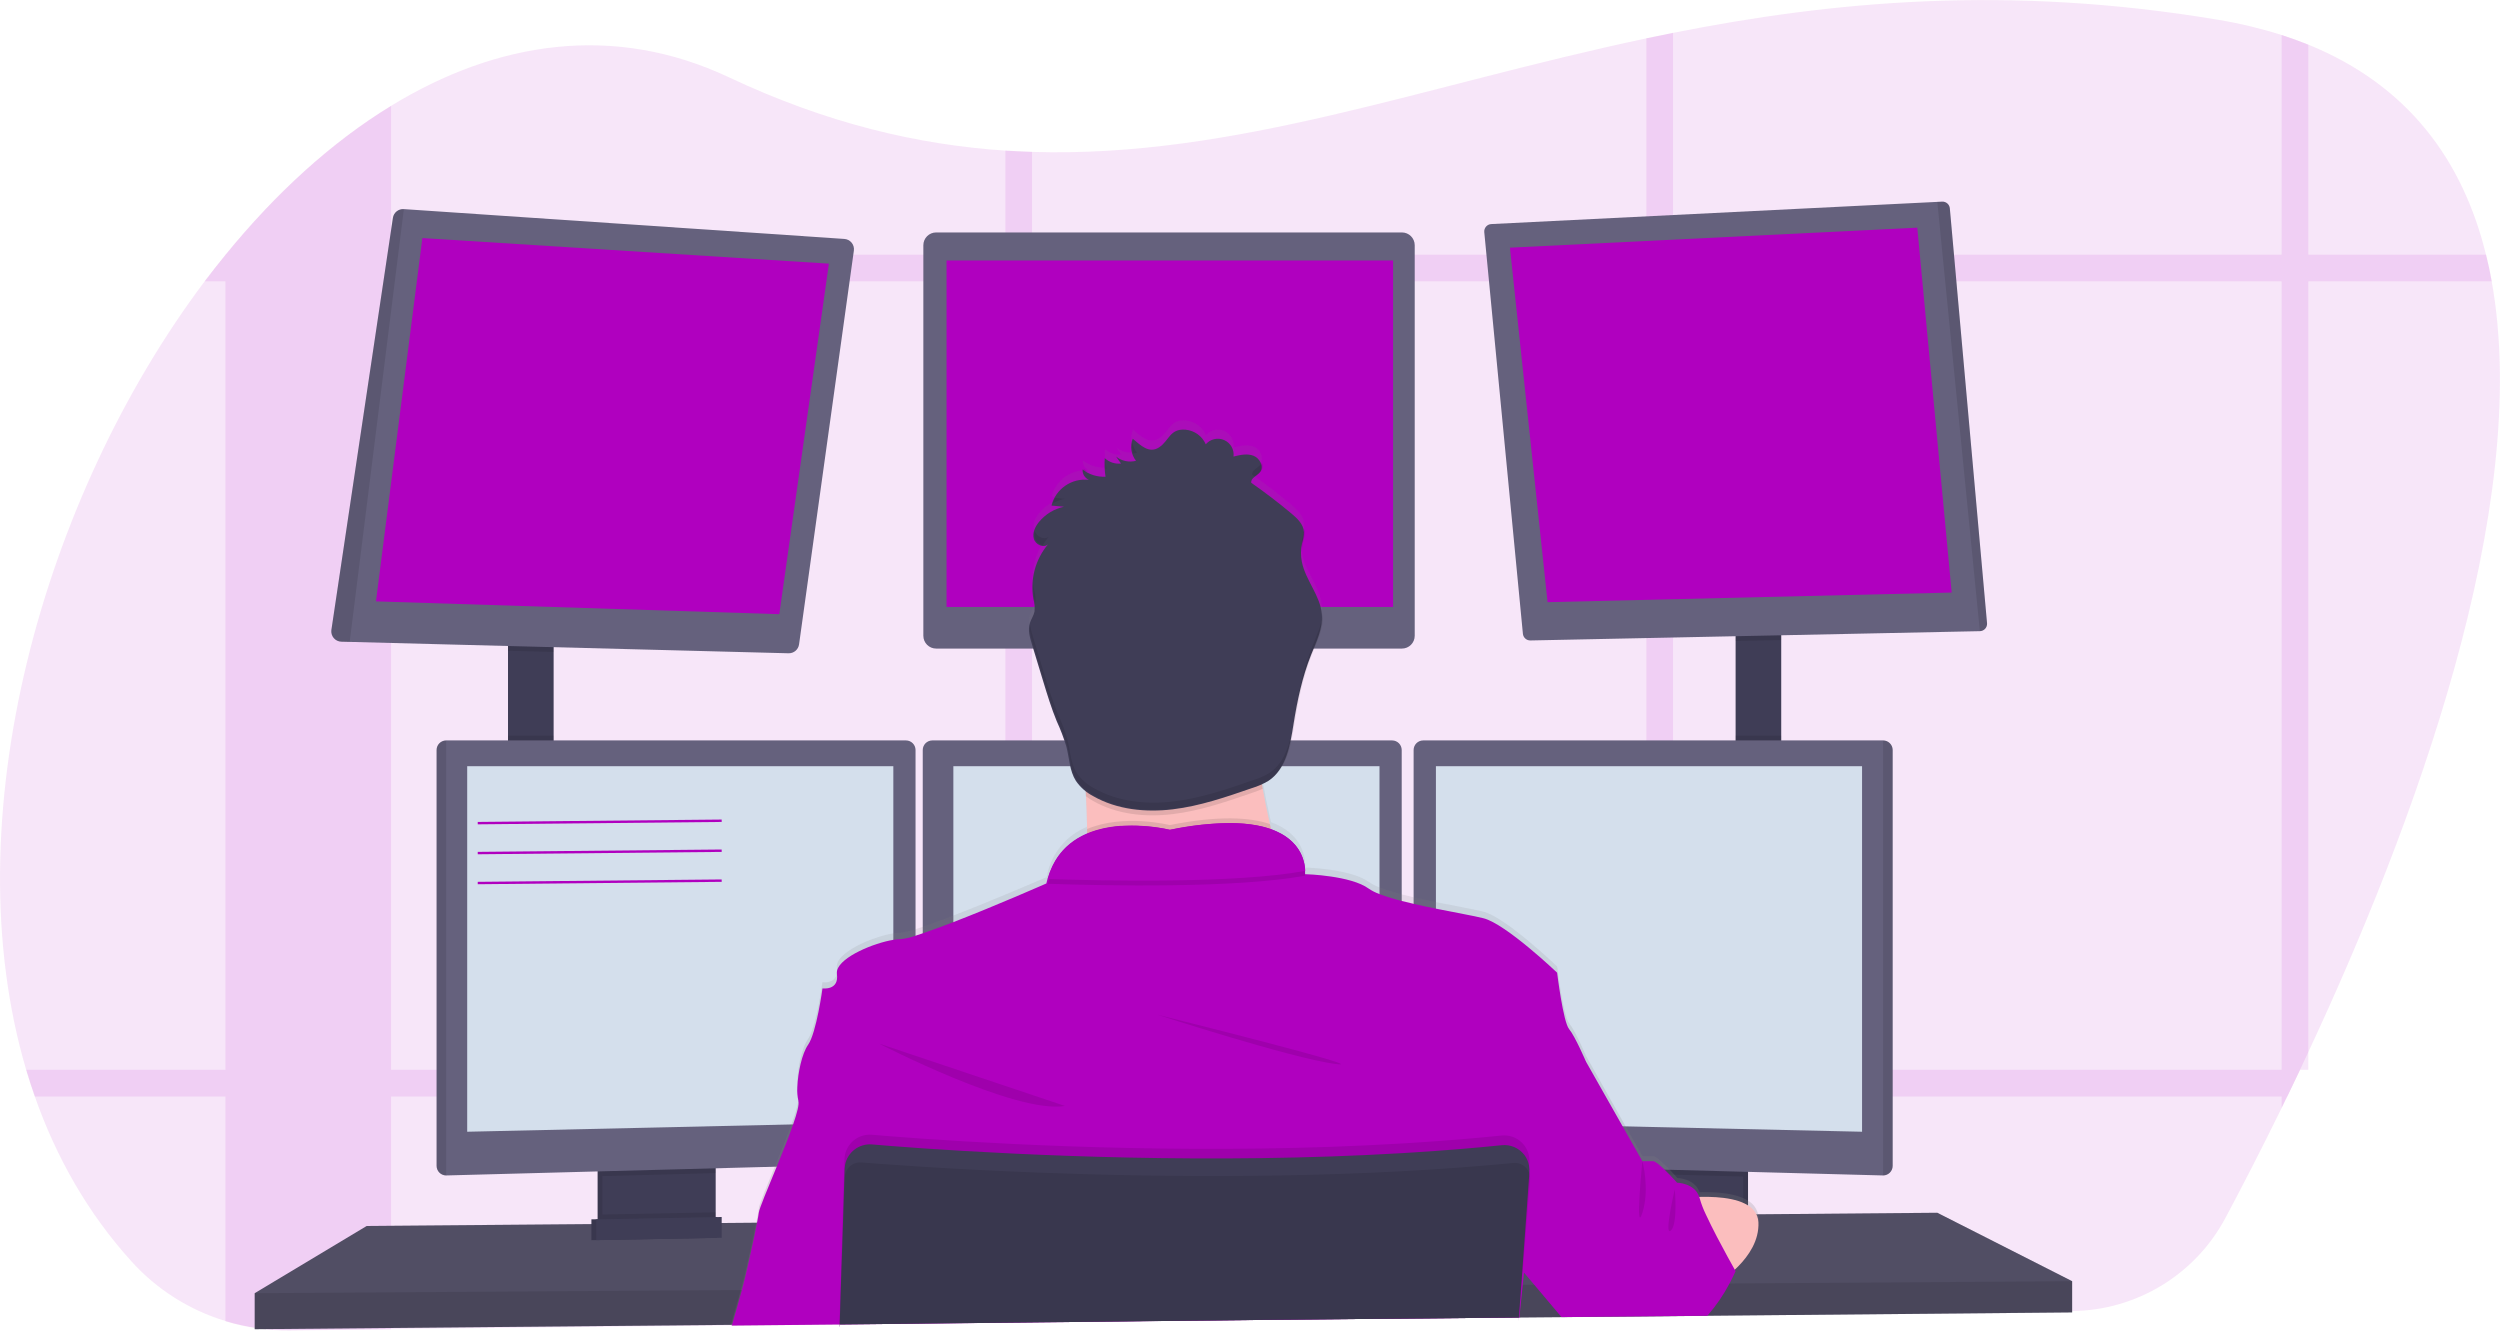
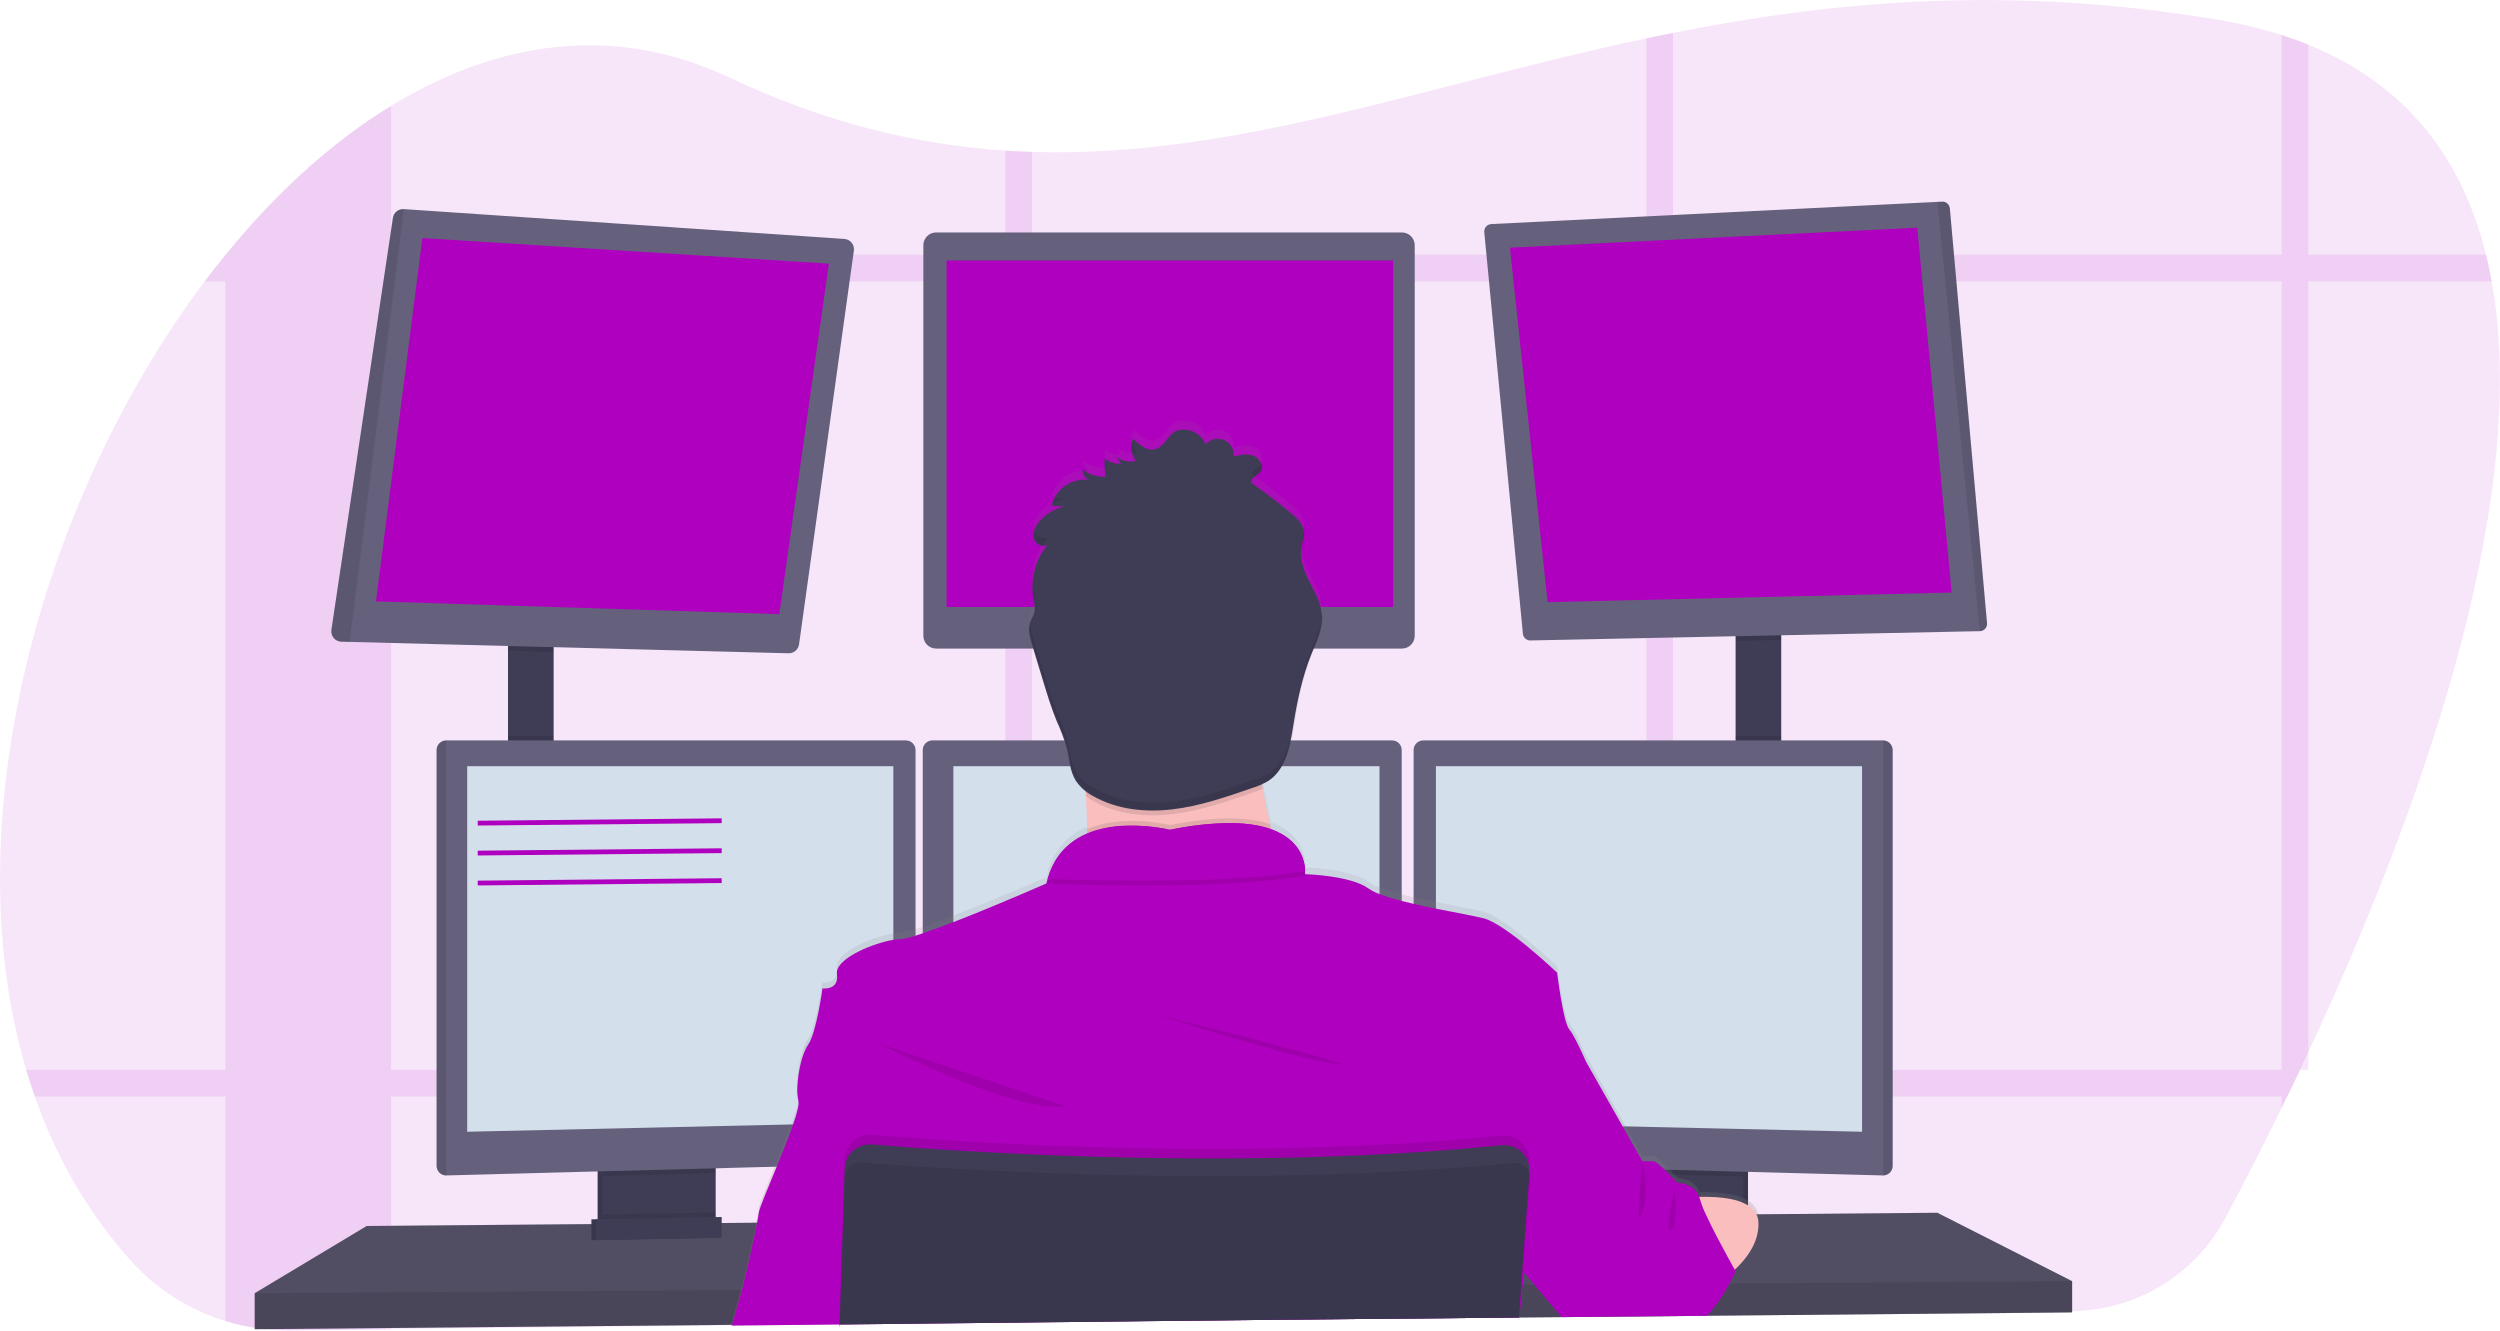
<svg xmlns="http://www.w3.org/2000/svg" id="59725d3d-bdd8-4af0-9b66-49b8d09410bc" data-name="Layer 1" width="1041.32" height="554.17" viewBox="0 0 1041.32 554.17">
  <defs>
    <linearGradient id="dff037aa-d578-4bab-81e7-399360663117" x1="597.75" y1="725.44" x2="597.75" y2="347.69" gradientUnits="userSpaceOnUse">
      <stop offset="0" stop-color="gray" stop-opacity="0.25" />
      <stop offset="0.54" stop-color="gray" stop-opacity="0.12" />
      <stop offset="1" stop-color="gray" stop-opacity="0.1" />
    </linearGradient>
  </defs>
  <path d="M1040.82,611.12q-1.74,3.75-3.47,7.4-2.7,5.67-5.33,11.12c-.78,1.61-1.56,3.19-2.32,4.77-8.6,17.57-16.63,33.11-23.45,45.89A73.21,73.21,0,0,1,942.44,719l-151.65,1.65h-1.6l-13,.14-11.12.12-34.1.37-1.38,0-17.36.19h-.53l-107,1.16-95.51,1-11.11.12-69,.75H429l-44.75.48h-.48l-141.5,1.53-42.33.46a88.07,88.07,0,0,1-26.67-3.82,86.39,86.39,0,0,1-39.09-24.75C116,678.37,102.75,655,93.85,629.64q-1.93-5.49-3.6-11.12C59.44,514.37,97,380,164.6,290.08q4.25-5.64,8.64-11l.07-.08c20.79-25.52,44.1-46.84,68.93-62,44-26.91,92.75-34.49,140.7-11.9,40.57,19.12,78.45,28.11,115.17,30.55,3.71.24,7.42.42,11.11.53,84.23,2.65,163.17-27.7,255.87-47.29,3.69-.78,7.39-1.55,11.12-2.28,66.13-13.16,139.49-20.1,226.73-5.51a189.09,189.09,0,0,1,26.76,6.4q5.77,1.86,11.12,4c41.64,16.94,64.35,48.24,74,87.46q1.37,5.46,2.37,11.11C1134.3,384.41,1084.19,518.23,1040.82,611.12Z" transform="translate(-79.34 -172.91)" fill="#b000bf" opacity="0.1" />
  <g opacity="0.1">
    <path d="M242.24,217V726.62l-42.33.46a88.07,88.07,0,0,1-26.67-3.82V279h.07C194.1,253.45,217.41,232.13,242.24,217Z" transform="translate(-79.34 -172.91)" fill="#b000bf" />
    <path d="M1117.24,290.08H164.6q4.25-5.64,8.64-11V279h941.63Q1116.24,284.43,1117.24,290.08Z" transform="translate(-79.34 -172.91)" fill="#b000bf" />
    <path d="M1040.82,191.51v427h-3.47q-2.7,5.67-5.33,11.12c-.78,1.61-1.56,3.19-2.32,4.77V187.47Q1035.47,189.33,1040.82,191.51Z" transform="translate(-79.34 -172.91)" fill="#b000bf" />
    <path d="M776.21,186.58V720.83l-11.12.12V188.86C768.78,188.08,772.48,187.31,776.21,186.58Z" transform="translate(-79.34 -172.91)" fill="#b000bf" />
    <path d="M509.22,236.15V723.73l-11.11.12V235.62C501.82,235.86,505.53,236,509.22,236.15Z" transform="translate(-79.34 -172.91)" fill="#b000bf" />
    <path d="M1037.35,618.52q-2.7,5.67-5.33,11.12H93.85q-1.93-5.49-3.6-11.12Z" transform="translate(-79.34 -172.91)" fill="#b000bf" />
  </g>
  <rect x="211.6" y="265.83" width="19" height="57.66" fill="#3f3d56" />
  <rect x="722.93" y="262.83" width="19" height="61" fill="#3f3d56" />
  <polygon points="863.1 533.65 863.1 546.65 711.18 548.05 709.56 548.08 651.82 548.61 650.44 548.63 632.89 548.78 632.37 548.78 525.39 549.77 349.78 551.4 349.63 551.4 304.98 551.82 304.5 551.83 106.1 553.65 106.1 538.65 152.75 510.65 246.35 509.87 248.35 509.86 249.01 509.85 251.01 509.82 295.95 509.45 297.96 509.44 298.6 509.43 300.6 509.42 315.01 509.3 315.39 509.29 350.94 508.99 351.23 508.99 628.63 506.65 635.42 506.6 636.1 506.6 641.28 506.55 678.93 506.24 680.93 506.21 682.78 506.19 683.74 506.19 695.45 506.1 697.77 506.07 700.88 506.05 710.63 505.96 726.1 505.83 728.1 505.81 731.58 505.79 732.23 505.79 806.94 505.15 863.1 533.65" fill="#65617d" />
  <polygon points="863.1 533.65 863.1 546.65 711.18 548.05 709.56 548.08 651.82 548.61 650.44 548.63 632.89 548.78 632.37 548.78 525.39 549.77 349.78 551.4 349.63 551.4 304.98 551.82 304.5 551.83 106.1 553.65 106.1 538.65 152.75 510.65 246.35 509.87 248.35 509.86 249.01 509.85 251.01 509.82 295.95 509.45 297.96 509.44 298.6 509.43 300.6 509.42 315.01 509.3 315.39 509.29 350.94 508.99 351.23 508.99 628.63 506.65 635.42 506.6 636.1 506.6 641.28 506.55 678.93 506.24 680.93 506.21 682.78 506.19 683.74 506.19 695.45 506.1 697.77 506.07 700.88 506.05 710.63 505.96 726.1 505.83 728.1 505.81 731.58 505.79 732.23 505.79 806.94 505.15 863.1 533.65" opacity="0.2" />
  <path d="M375.44,656.57v24.49a6.13,6.13,0,0,1-3.5,5.54,6,6,0,0,1-2.5.6l-34.9.74a6,6,0,0,1-2.7-.57,6.12,6.12,0,0,1-3.57-5.57V656.57Z" transform="translate(-79.34 -172.91)" fill="#3f3d56" />
  <path d="M375.44,656.57v24.49a6.13,6.13,0,0,1-3.5,5.54,6,6,0,0,1-2.5.6l-34.9.74a6,6,0,0,1-2.7-.57,6.12,6.12,0,0,1-3.57-5.57V656.57Z" transform="translate(-79.34 -172.91)" opacity="0.1" />
  <path d="M377.44,656.57v24.49a6.13,6.13,0,0,1-3.5,5.54,6,6,0,0,1-2.5.6l-34.9.74a6,6,0,0,1-2.7-.57,6.12,6.12,0,0,1-3.57-5.57V656.57Z" transform="translate(-79.34 -172.91)" fill="#3f3d56" />
  <rect x="680.93" y="483.66" width="47.17" height="31.5" fill="#3f3d56" />
  <rect x="680.93" y="483.66" width="47.17" height="31.5" opacity="0.1" />
  <rect x="678.93" y="483.66" width="47.17" height="31.5" fill="#3f3d56" />
  <polygon points="230.6 265.82 230.6 271.55 211.6 271.06 211.6 265.82 230.6 265.82" opacity="0.1" />
  <path d="M435,277.31l-22.83,164a4.3,4.3,0,0,1-4.37,3.71L225,440.28l-3.47-.09a4.3,4.3,0,0,1-4.16-4.87L243,263.64a4.3,4.3,0,0,1,4.54-3.63L431,272.43A4.29,4.29,0,0,1,435,277.31Z" transform="translate(-79.34 -172.91)" fill="#65617d" />
  <polygon points="175.93 99.16 156.6 250.49 324.6 255.82 345.26 109.82 175.93 99.16" fill="#b000bf" />
  <rect x="384.6" y="96.82" width="204.67" height="173.33" rx="5.33" ry="5.33" fill="#65617d" />
  <rect x="394.26" y="108.49" width="186" height="144.33" fill="#b000bf" />
  <polygon points="741.93 262.82 741.93 266.61 722.93 267 722.93 262.82 741.93 262.82" opacity="0.1" />
  <path d="M907,432.53a3.08,3.08,0,0,1-3,3.28L716.8,439.68a3.08,3.08,0,0,1-3.13-2.79L697.58,269.61a3.08,3.08,0,0,1,2.92-3.37L886.28,257l2-.1a3.07,3.07,0,0,1,3.22,2.8Z" transform="translate(-79.34 -172.91)" fill="#65617d" />
  <polygon points="628.93 103.16 798.6 94.82 812.93 246.82 644.6 250.82 628.93 103.16" fill="#b000bf" />
  <path d="M907,432.53a3.08,3.08,0,0,1-3,3.28L886.28,257l2-.1a3.07,3.07,0,0,1,3.22,2.8Z" transform="translate(-79.34 -172.91)" opacity="0.1" />
  <path d="M247.57,260,225,440.28l-3.47-.09a4.3,4.3,0,0,1-4.16-4.87L243,263.64A4.3,4.3,0,0,1,247.57,260Z" transform="translate(-79.34 -172.91)" opacity="0.1" />
  <rect x="211.6" y="306.41" width="19" height="17.08" opacity="0.1" />
  <polygon points="298.1 483.65 298.1 488.62 250.93 489.88 250.93 483.65 298.1 483.65" opacity="0.1" />
  <path d="M460.69,485.27v168.2a4,4,0,0,1-3.85,3.95l-191.65,5.1h-.05a4,4,0,0,1-3.95-3.95V485.27a4,4,0,0,1,3.95-3.95h191.6A4,4,0,0,1,460.69,485.27Z" transform="translate(-79.34 -172.91)" fill="#65617d" />
  <path d="M265.19,481.32v181.2h-.05a4,4,0,0,1-3.95-3.95V485.27a4,4,0,0,1,3.95-3.95Z" transform="translate(-79.34 -172.91)" opacity="0.1" />
  <polygon points="194.6 319.15 372.1 319.15 372.1 467.4 194.6 471.4 194.6 319.15" fill="#d4dfec" />
  <rect x="722.93" y="306.41" width="19" height="17.42" opacity="0.1" />
  <polygon points="726.1 483.65 726.1 490.06 678.93 488.8 678.93 483.65 726.1 483.65" opacity="0.1" />
  <path d="M867.69,485.27v173.3a4,4,0,0,1-4,3.95h0L672,657.42a4,4,0,0,1-3.85-3.95V485.27a4,4,0,0,1,3.95-3.95h191.6A4,4,0,0,1,867.69,485.27Z" transform="translate(-79.34 -172.91)" fill="#65617d" />
  <path d="M867.69,485.27v173.3a4,4,0,0,1-4,3.95h0V481.32h0A4,4,0,0,1,867.69,485.27Z" transform="translate(-79.34 -172.91)" opacity="0.1" />
  <polygon points="775.6 319.15 598.1 319.15 598.1 467.4 775.6 471.4 775.6 319.15" fill="#d4dfec" />
  <path d="M663.19,485.27v168.2a4,4,0,0,1-3.85,3.95l-191.65,5.1h0a4,4,0,0,1-4-3.95V485.27a4,4,0,0,1,3.95-3.95h191.6A4,4,0,0,1,663.19,485.27Z" transform="translate(-79.34 -172.91)" fill="#65617d" />
  <polygon points="397.1 319.15 574.6 319.15 574.6 467.4 397.1 471.4 397.1 319.15" fill="#d4dfec" />
  <polygon points="863.1 533.65 863.1 546.65 711.18 548.05 709.56 548.08 651.82 548.61 650.44 548.63 632.89 548.78 632.37 548.78 525.39 549.77 349.78 551.4 349.63 551.4 304.98 551.82 304.5 551.83 106.1 553.65 106.1 538.65 308.61 537.32 309.09 537.32 350.08 537.04 350.27 537.04 633.35 535.17 633.64 535.17 633.81 535.16 634.28 535.16 639.07 535.13 640.53 535.13 715.02 534.63 719.42 534.61 720.4 534.6 863.1 533.65" opacity="0.1" />
  <circle cx="487.26" cy="272.16" r="51.33" fill="#fbbebe" />
  <path d="M383.74,725.09c0-.11.06-.23.1-.35,1-3.59,2.78-9.66,4.11-14.51.17-.6.33-1.19.48-1.75,1.47-5.47,4.33-18.28,5.92-26.27.56-2.81,1-5,1.09-6.1.2-1.69,3.21-8.92,6.62-17.23,2.39-5.84,5-12.22,6.91-17.6a61.38,61.38,0,0,0,2.93-9.85,5.1,5.1,0,0,0,0-2.13,14.69,14.69,0,0,1-.48-3.5v0c-.23-6.2,1.62-16,4.48-20.11,3.5-5,6-23.66,6-23.66s5.18.75,6-3.53a6.15,6.15,0,0,0,.1-1.4,7.41,7.41,0,0,0-.09-1.11c-.89-6.24,14.72-12.88,23.5-14.31a19.67,19.67,0,0,1,3-.28,27.24,27.24,0,0,0,6.25-1.44q1.4-.43,3-1c3.68-1.24,8.08-2.88,12.75-4.68,17.56-6.81,38.82-16,38.82-16,.15-.71.32-1.39.51-2.06a27.71,27.71,0,0,1,16.35-18.93h0c0-.66,0-1.33,0-2,0-3.45-.15-7-.3-10.54,0-.69-.06-1.38-.1-2.07,0-.2,0-.41,0-.61s0-.35,0-.52c0-.7-.07-1.4-.11-2.09l-.18-.14a16.41,16.41,0,0,1-3.9-4.2,15.27,15.27,0,0,1-1.42-3c-1.25-3.39-1.54-7.17-2.38-10.75l-.18-.74a84,84,0,0,0-4-10.58c-2.21-5.42-3.91-11-5.6-16.65q-1.54-5.13-3.11-10.28l-1.58-5.24c-.3-1-.6-2-.83-3v0a13.27,13.27,0,0,1-.26-1.4,0,0,0,0,1,0,0,10,10,0,0,1,.24-4.61,32.09,32.09,0,0,1,1.32-3,7.87,7.87,0,0,0,.5-1.38v0a3,3,0,0,0,.08-.32,5.65,5.65,0,0,0,.11-1.08,18.46,18.46,0,0,0-.52-3.89.07.07,0,0,1,0-.05,2.56,2.56,0,0,0-.05-.27,25.48,25.48,0,0,1-.36-3,28.45,28.45,0,0,1,3.47-15.57l.19-.36a25.22,25.22,0,0,1,1.84-2.78h0c.31-.42.63-.82,1-1.22-1.4,1.34-3.7.75-5-.69a3.61,3.61,0,0,1-.55-.75,3.81,3.81,0,0,1-.23-.45c-.05-.12-.09-.25-.13-.38-.7-2.45.52-5.06,2.12-7.05a18.49,18.49,0,0,1,5.74-4.7h0a3.84,3.84,0,0,1,.4-.21,17.12,17.12,0,0,1,2.64-1.06h0a15.06,15.06,0,0,1,1.63-.44l-3.71-.34-1.5-.14a14.49,14.49,0,0,1,13-10.91h1.08a11.73,11.73,0,0,1,1.57.13,4.44,4.44,0,0,1-2.65-4.33,14.41,14.41,0,0,0,9.19,3.06h.38a30,30,0,0,1-.34-3.27h0a0,0,0,0,1,0,0,0,0,0,0,1,0,0,33.19,33.19,0,0,1,0-4.46,8.44,8.44,0,0,0,6.78,2.26l-2.08-2.9a9.49,9.49,0,0,0,6.56,2.05l.48-.05a7,7,0,0,0,1.19-.23l.09,0c-.19-.24-.36-.49-.53-.75l-.06-.12a9.67,9.67,0,0,1-1-2.09,6.59,6.59,0,0,1-.24-.87h0a8.75,8.75,0,0,1,.45-5.45c3.23,2.7,6.77,6.39,11,3.6s4.37-7.91,11-7.39a10.2,10.2,0,0,1,8.41,6.12,6.75,6.75,0,0,1,7.67-1.75,6.85,6.85,0,0,1,3.88,6.89c2.75-.69,5.71-1.37,8.35-.33s4.34,4.41,2.84,6.66a1.43,1.43,0,0,1-.14.2c-1.23,1.59-3.95,2.46-3.66,4.46l.42.3,1.3.94a.05.05,0,0,1,0,0q7.65,5.52,14.9,11.6c2.48,2.08,5.12,4.58,5.29,7.83a8.64,8.64,0,0,1-.24,2.37h0c-.16.78-.38,1.56-.55,2.34a19.51,19.51,0,0,0-.34,6.05h0c.07.59.16,1.17.27,1.76,1.53,7.73,7.71,14.11,8.32,22l0,.56a17.78,17.78,0,0,1-.07,2.53c-.46,4.8-2.68,9.41-4.48,14-.11.28-.22.56-.32.84-3.47,9-5.47,18.59-7,28.16a100.26,100.26,0,0,1-2,10.09A26.73,26.73,0,0,1,611,492.07a16.22,16.22,0,0,1-3.36,3,18.67,18.67,0,0,1-2.65,1.41s0,0,0,.06c.11.61.2,1.22.31,1.83.06.32.11.64.17,1h0a.14.14,0,0,0,0,.06c.84,4.73,1.8,9.36,2.81,13.76l.51,2.19c12.6,4.55,14.09,13.87,14.18,17.44a9.64,9.64,0,0,1,0,1.43s19,.5,26.5,6a20.34,20.34,0,0,0,4.51,2.3,83,83,0,0,0,9.25,2.89c1.61.42,3.29.83,5,1.23,3,.69,6.18,1.36,9.25,2,8.19,1.65,15.9,3,19.81,4,9.33,2.36,30.67,22.82,30.67,22.82s2.5,20.64,5,23.65,7,13.59,7,13.59l16.54,29.41,7,12.37h4.5c.62,0,1.84.88,3.21,2.1,1.19,1.06,2.51,2.38,3.67,3.58l1.92,2.05,1.2,1.33s7.27.18,9.24,5.93c5.92-.17,13.19.22,18.28,2.5a14.14,14.14,0,0,1,2,1.08,8.68,8.68,0,0,1,4.13,5.66,8.34,8.34,0,0,1,.18,1.44c0,.57,0,1.14,0,1.7-.36,7.57-5.29,13.87-9.82,18.11l.32.57s-.15.36-.44,1c-.08.19-.18.4-.29.64h0c-.59,1.26-1.53,3.15-2.76,5.36a63.31,63.31,0,0,1-9.57,13.17l-.29.3-57.74.53-.17-.2L719.87,708l-5.57-6.64-.17-.21-.16,1.59-.54,5.3-1.3,12.81-.07.64,0,.17-.15,1.48.11-1.48h-.29l-107,1L429.11,724.6l0,.84h-.14l0-.84-44.75.48Z" transform="translate(-79.34 -172.91)" fill="url(#dff037aa-d578-4bab-81e7-399360663117)" />
  <path d="M617.94,550.07s-99.5,12-90,0c3.44-4.34,4.39-17.2,4.2-31.85-.06-4.45-.22-9.06-.45-13.65-1.1-22-3.75-43.5-3.75-43.5s87-41,77-8.5c-4,13.13-2.69,31.57.35,48.88.89,5.05,1.92,10,3,14.7A344.67,344.67,0,0,0,617.94,550.07Z" transform="translate(-79.34 -172.91)" fill="#fbbebe" />
  <path d="M617.94,550.07s-99.5,12-90,0c3.44-4.34,4.39-17.2,4.2-31.85,15.17-6.48,34.47-1.65,34.47-1.65,20.32-4.05,33.35-3.26,41.68-.42A344.67,344.67,0,0,0,617.94,550.07Z" transform="translate(-79.34 -172.91)" opacity="0.1" />
  <path d="M429.08,725.44l0-.84,175.62-1.91,107-1H712l-.11,1.48.15-1.48h.19l0-.17,1.37-13.45.52-5.09.16-1.59.14-1.33,6.18-20.61,6.18-20.58,5.2-17.33,7.94-26.48s-4.5-10.5-7-13.5-5-23.5-5-23.5-21.34-20.33-30.67-22.67c-3.91-1-11.63-2.33-19.83-4-3.07-.62-6.22-1.28-9.25-2-1.71-.39-3.39-.8-5-1.21a87.91,87.91,0,0,1-9.25-2.86,20.7,20.7,0,0,1-4.5-2.29c-7.35-5.39-25.77-6-26.48-6h0a.42.42,0,0,1,0-.07v-.09a10.26,10.26,0,0,0,0-1.26c0-.4,0-.87-.09-1.4,0-.16,0-.33-.07-.5-.05-.36-.11-.74-.2-1.14a5,5,0,0,0-.12-.53,17.21,17.21,0,0,0-1.25-3.49c-.07-.16-.16-.33-.24-.49a18.25,18.25,0,0,0-1.7-2.63c-.13-.17-.27-.35-.42-.52a19.58,19.58,0,0,0-2.72-2.64c-.27-.21-.55-.43-.84-.63a4.67,4.67,0,0,0-.51-.36l-.89-.58-.83-.48c-.73-.4-1.5-.79-2.34-1.16-.26-.12-.54-.23-.82-.34s-.72-.28-1.09-.42l-.06,0L608,518c-.57-.19-1.15-.36-1.76-.53l-.93-.24-1-.23-1-.21c-1-.2-2.07-.38-3.19-.52l-1.14-.14-1.17-.12-1.21-.1-1.72-.1-2-.07a124.68,124.68,0,0,0-26.24,2.79,72.27,72.27,0,0,0-18.26-1.68l-.87,0-1,.06-.64,0-1.29.12c-.43,0-.87.09-1.3.15s-.88.11-1.31.18l-.66.11c-.65.11-1.31.23-2,.37q-.33.06-.66.15c-.87.19-1.74.42-2.6.68-.43.12-.86.26-1.29.41-.22.06-.43.14-.64.22l-.64.23-.63.25-.75.3c-.38.16-.75.33-1.12.51-.21.09-.42.19-.62.3s-.41.2-.6.31a27.75,27.75,0,0,0-6.21,4.38l-.51.49-.5.51c-.17.17-.33.35-.49.53a23.82,23.82,0,0,0-1.82,2.25c-.16.21-.31.42-.46.64a26.69,26.69,0,0,0-1.72,2.92c-.13.24-.25.49-.37.73a32.7,32.7,0,0,0-2,5.25q-.28,1-.51,2S494,550.24,476.44,557c-4.67,1.8-9.07,3.43-12.75,4.66-1.07.36-2.07.69-3,1a26.7,26.7,0,0,1-6.25,1.44,19.67,19.67,0,0,0-3,.28c-8.07,1.31-21.9,7-23.41,12.71a3.69,3.69,0,0,0-.1,1.4s0,.07,0,.11c1,7-6,6-6,6s-2.5,18.5-6,23.5c-2.53,3.6-4.26,11.63-4.48,17.69v0a19.61,19.61,0,0,0,.44,5.63c0,.05,0,.1,0,.14.4,1.34-.56,5-2.19,9.69-1.77,5.15-4.35,11.55-6.83,17.59-3.74,9.12-7.26,17.4-7.48,19.22-.09.81-.35,2.26-.71,4.13-1.46,7.62-4.7,22.13-6.3,28-1.19,4.38-2.92,10.38-4.11,14.5,0,.12-.07.24-.1.35L429,724.6l0,.84h.14Z" transform="translate(-79.34 -172.91)" fill="#b000bf" />
  <path d="M445.44,607.57s57,29.5,77.5,26Z" transform="translate(-79.34 -172.91)" opacity="0.1" />
  <path d="M561.44,595.57s55.5,18,74,20.5S561.44,595.57,561.44,595.57Z" transform="translate(-79.34 -172.91)" opacity="0.1" />
  <path d="M623,537.65c-29,5.34-83.6,4.19-107.2,3.38,8.65-31,50.83-20.46,50.83-20.46C618.84,510.15,622.84,531.77,623,537.65Z" transform="translate(-79.34 -172.91)" opacity="0.1" />
  <path d="M623,535.65c-29,5.34-83.6,4.19-107.2,3.38,8.65-31,50.83-20.46,50.83-20.46C618.84,508.15,622.84,529.77,623,535.65Z" transform="translate(-79.34 -172.91)" fill="#b000bf" />
  <path d="M776.94,672.32s34.16-5.25,34.83,9.75-17.42,25.48-17.42,25.48Z" transform="translate(-79.34 -172.91)" fill="#fbbebe" />
  <path d="M605.29,501.45a47,47,0,0,1-4.5,1.74c-10.78,3.72-21.65,7.47-33,8.83s-23.26.16-33.16-5.5a28.77,28.77,0,0,1-3-1.95c-1.1-22-3.75-43.5-3.75-43.5s87-41,77-8.5C600.9,465.7,602.25,484.14,605.29,501.45Z" transform="translate(-79.34 -172.91)" opacity="0.1" />
  <path d="M552.52,364.84a9.47,9.47,0,0,1-8.32-1.75l2.08,2.89a8.47,8.47,0,0,1-6.78-2.25,34.08,34.08,0,0,0,.32,7.75,14.52,14.52,0,0,1-9.56-3,4.42,4.42,0,0,0,2.64,4.31,14.34,14.34,0,0,0-15.6,10.71l5.22.48a18.47,18.47,0,0,0-10.44,6.37c-1.6,2-2.82,4.56-2.12,7s4.08,4,5.92,2.26a27.94,27.94,0,0,0-6.1,22.79,14.47,14.47,0,0,1,.46,5.26c-.33,1.65-1.37,3.08-1.89,4.69-1,2.92-.05,6.09.84,9l4.69,15.42c1.7,5.57,3.39,11.15,5.61,16.54a82.08,82.08,0,0,1,4,10.51c1.26,4.84,1.31,10.14,4,14.37a19.93,19.93,0,0,0,7.18,6.33c9.89,5.66,21.84,6.86,33.16,5.5s22.18-5.11,32.95-8.83a31,31,0,0,0,6.84-3c7.45-4.88,9.11-14.86,10.5-23.65,1.55-9.8,3.62-19.58,7.29-28.8,2.18-5.49,5-11.06,4.52-16.94-.61-7.81-6.79-14.14-8.32-21.82a19,19,0,0,1,.07-7.77,17.66,17.66,0,0,0,.79-4.7c-.17-3.22-2.81-5.7-5.29-7.77Q609.11,380,600.52,374c-.29-2,2.43-2.86,3.66-4.44,1.74-2.23-.06-5.77-2.7-6.81s-5.6-.36-8.35.33a6.59,6.59,0,0,0-11.55-5.11,10.2,10.2,0,0,0-8.42-6.08c-6.63-.52-6.76,4.55-11,7.34s-7.74-.89-11-3.57A9.28,9.28,0,0,0,552.52,364.84Z" transform="translate(-79.34 -172.91)" fill="#3f3d56" />
  <path d="M802.27,702.32s-.89,2.12-2.53,5.19a69,69,0,0,1-9,13.17l-.27.29-1.62,0-57.74.53-1.38,0-.17-.2-11.2-13.29L714.14,703l-.17-.21-.36-.42-.2-.24-.26-.31-8.21-9.74,3-12.5,5.11-21.06.13-.51,1-4,.71-3,2.38-9.78,8.16-33.65,14.5,7.5,15.29,27,8.21,14.5h4.5c.85,0,2.8,1.64,4.76,3.53.7.67,1.4,1.38,2,2,1.78,1.84,3.19,3.42,3.19,3.42s7.29.16,9.25,5.9a7,7,0,0,1,.25.85,40.3,40.3,0,0,0,2.53,6.56c1.29,2.81,2.91,6,4.55,9.19,3.05,5.85,6.15,11.42,7.29,13.44l.14.25Z" transform="translate(-79.34 -172.91)" fill="#b000bf" />
  <path d="M716.37,657.17l-.1,1.43v.1l-.17,2.3-1.33,18.51-1.61,22.3-.46,6.28-1,13.44v.17l-107,1L429.11,724.6l0,.84h-.14l0-.84v-.28l.45-14.36.86-28.06.74-23.79.07-2.37a10.53,10.53,0,0,1,11.42-10.17c4.72.4,10.85.89,18.18,1.41l3,.22c42.33,2.94,120.56,6.74,199.5,2,1.66-.09,3.33-.19,5-.31,12.24-.77,24.47-1.76,36.58-3a10.53,10.53,0,0,1,11.6,11.23Z" transform="translate(-79.34 -172.91)" opacity="0.1" />
  <path d="M429.08,725.44l0-.84,175.62-1.91,107-1H712v-.17l1-13.44.43-6,1.64-22.61,1.29-17.9,0-.44a10.62,10.62,0,0,0-.11-2.47.3.3,0,0,0,0-.1,10.39,10.39,0,0,0-2-4.64,10.54,10.54,0,0,0-9.42-4c-12.11,1.24-24.34,2.23-36.58,3-1.67.12-3.34.22-5,.31-78.94,4.69-157.17.89-199.5-2l-3-.22c-7.33-.52-13.46-1-18.18-1.41a10.54,10.54,0,0,0-11.24,8.53,11,11,0,0,0-.18,1.64l-.68,22.16L429.54,710l-.44,14.36v.28l0,.84Z" transform="translate(-79.34 -172.91)" fill="#3f3d56" />
  <path d="M716.67,664.18l-1.23,15.33-1.83,22.85-.46,5.72-1,12.81-.06.64v.17h0l-.15,1.48.11-1.48h-.29l-107,1L429.11,724.6v-.28l.49-14.36,1-28.06.64-18.65A6.36,6.36,0,0,1,434.3,658a6.25,6.25,0,0,1,3.78-.9c2.1.17,4.68.37,7.69.59,4.89.36,10.92.78,17.94,1.22,13,.82,29.31,1.7,48,2.42,52,2,122.2,2.67,188.88-3.17,3-.26,6.1-.55,9.13-.84a6.26,6.26,0,0,1,3.48.66,5.16,5.16,0,0,1,.86.54,6.14,6.14,0,0,1,2,2.46,3.56,3.56,0,0,1,.25.61A6.28,6.28,0,0,1,716.67,664.18Z" transform="translate(-79.34 -172.91)" opacity="0.1" />
  <path d="M377.44,677.87v3.19a6.13,6.13,0,0,1-3.5,5.54l-40.1.77a6.12,6.12,0,0,1-3.57-5.57v-3Z" transform="translate(-79.34 -172.91)" opacity="0.1" />
  <polygon points="298.6 515.57 246.35 516.57 246.35 507.9 298.6 506.9 298.6 515.57" fill="#3f3d56" />
  <polygon points="298.6 515.57 246.35 516.57 246.35 507.9 298.6 506.9 298.6 515.57" opacity="0.1" />
  <polygon points="300.6 515.57 248.35 516.57 248.35 507.9 300.6 506.9 300.6 515.57" fill="#3f3d56" />
  <g opacity="0.1">
    <path d="M552.93,361.56a9.75,9.75,0,0,1-1.89-4.34,9.49,9.49,0,0,0,.42,4.6A9,9,0,0,0,552.93,361.56Z" transform="translate(-79.34 -172.91)" />
    <path d="M540.23,368.2a35.12,35.12,0,0,1-.37-3.7c0,1.23,0,2.47,0,3.71Z" transform="translate(-79.34 -172.91)" />
    <path d="M621.73,401.57a18.34,18.34,0,0,1,.36-2.65,18,18,0,0,0,.8-4.69,6.16,6.16,0,0,0-.16-1.06c-.17.92-.44,1.84-.64,2.75A19.14,19.14,0,0,0,621.73,401.57Z" transform="translate(-79.34 -172.91)" />
    <path d="M600.93,370.67l1.09.79a19.71,19.71,0,0,0,2.57-2.22,3.67,3.67,0,0,0,.38-3.64,3,3,0,0,1-.38.64C603.36,367.82,600.64,368.69,600.93,370.67Z" transform="translate(-79.34 -172.91)" />
    <path d="M518.76,380.29a12.32,12.32,0,0,0-.87,2.28,18.16,18.16,0,0,1,5-1.89Z" transform="translate(-79.34 -172.91)" />
    <path d="M532.55,369.41a14.83,14.83,0,0,1-1.88-1.23,4.25,4.25,0,0,0,.09,1.18A11.86,11.86,0,0,1,532.55,369.41Z" transform="translate(-79.34 -172.91)" />
    <path d="M630.32,428.33c-.41,4.85-2.67,9.52-4.5,14.12-3.67,9.22-5.74,19-7.29,28.81-1.39,8.79-3,18.77-10.5,23.64a30,30,0,0,1-6.83,3c-10.78,3.73-21.65,7.47-33,8.83s-23.26.17-33.16-5.49a20,20,0,0,1-7.18-6.33c-2.67-4.23-2.72-9.53-4-14.37a82.21,82.21,0,0,0-4-10.52c-2.21-5.38-3.91-11-5.6-16.53q-2.35-7.71-4.69-15.43a28.81,28.81,0,0,1-1.14-4.75c-.39,2.56.37,5.24,1.14,7.75q2.34,7.73,4.69,15.43c1.69,5.57,3.39,11.15,5.6,16.53a82.21,82.21,0,0,1,4,10.52c1.26,4.84,1.31,10.14,4,14.37a20,20,0,0,0,7.18,6.33c9.9,5.66,21.84,6.85,33.16,5.49s22.18-5.1,33-8.83a30,30,0,0,0,6.83-3c7.45-4.87,9.11-14.85,10.5-23.64,1.55-9.81,3.62-19.59,7.29-28.81,2.18-5.48,5-11.05,4.52-16.94C630.34,428.45,630.32,428.39,630.32,428.33Z" transform="translate(-79.34 -172.91)" />
    <path d="M510.63,424.46s0-.07,0-.11a14,14,0,0,0-.46-5.25,26.59,26.59,0,0,1-.39-3.32,27.35,27.35,0,0,0,.39,6.32C510.33,422.88,510.51,423.67,510.63,424.46Z" transform="translate(-79.34 -172.91)" />
    <path d="M513.68,400a27.74,27.74,0,0,1,2.61-3.67c-1.83,1.75-5.21.19-5.92-2.24a5.83,5.83,0,0,0,0,3A4.39,4.39,0,0,0,513.68,400Z" transform="translate(-79.34 -172.91)" />
  </g>
  <path d="M763.44,656.57s3.17,11.5,0,21.5S763.44,656.57,763.44,656.57Z" transform="translate(-79.34 -172.91)" opacity="0.1" />
  <path d="M776.94,668.3s1.33,14.6-1.67,17.19S776.94,668.3,776.94,668.3Z" transform="translate(-79.34 -172.91)" opacity="0.1" />
-   <line x1="198.99" y1="342.86" x2="300.6" y2="341.86" fill="none" stroke="#b000bf" stroke-miterlimit="10" strokeWidth="2" />
-   <line x1="198.99" y1="355.33" x2="300.6" y2="354.34" fill="none" stroke="#b000bf" stroke-miterlimit="10" strokeWidth="2" />
-   <line x1="198.99" y1="367.81" x2="300.6" y2="366.81" fill="none" stroke="#b000bf" stroke-miterlimit="10" strokeWidth="2" />
+   <line x1="198.99" y1="342.86" x2="300.6" y2="341.86" fill="none" stroke="#b000bf" stroke-miterlimit="10" stroke-width="2" />
+   <line x1="198.99" y1="355.33" x2="300.6" y2="354.34" fill="none" stroke="#b000bf" stroke-miterlimit="10" stroke-width="2" />
+   <line x1="198.99" y1="367.81" x2="300.6" y2="366.81" fill="none" stroke="#b000bf" stroke-miterlimit="10" stroke-width="2" />
</svg>
